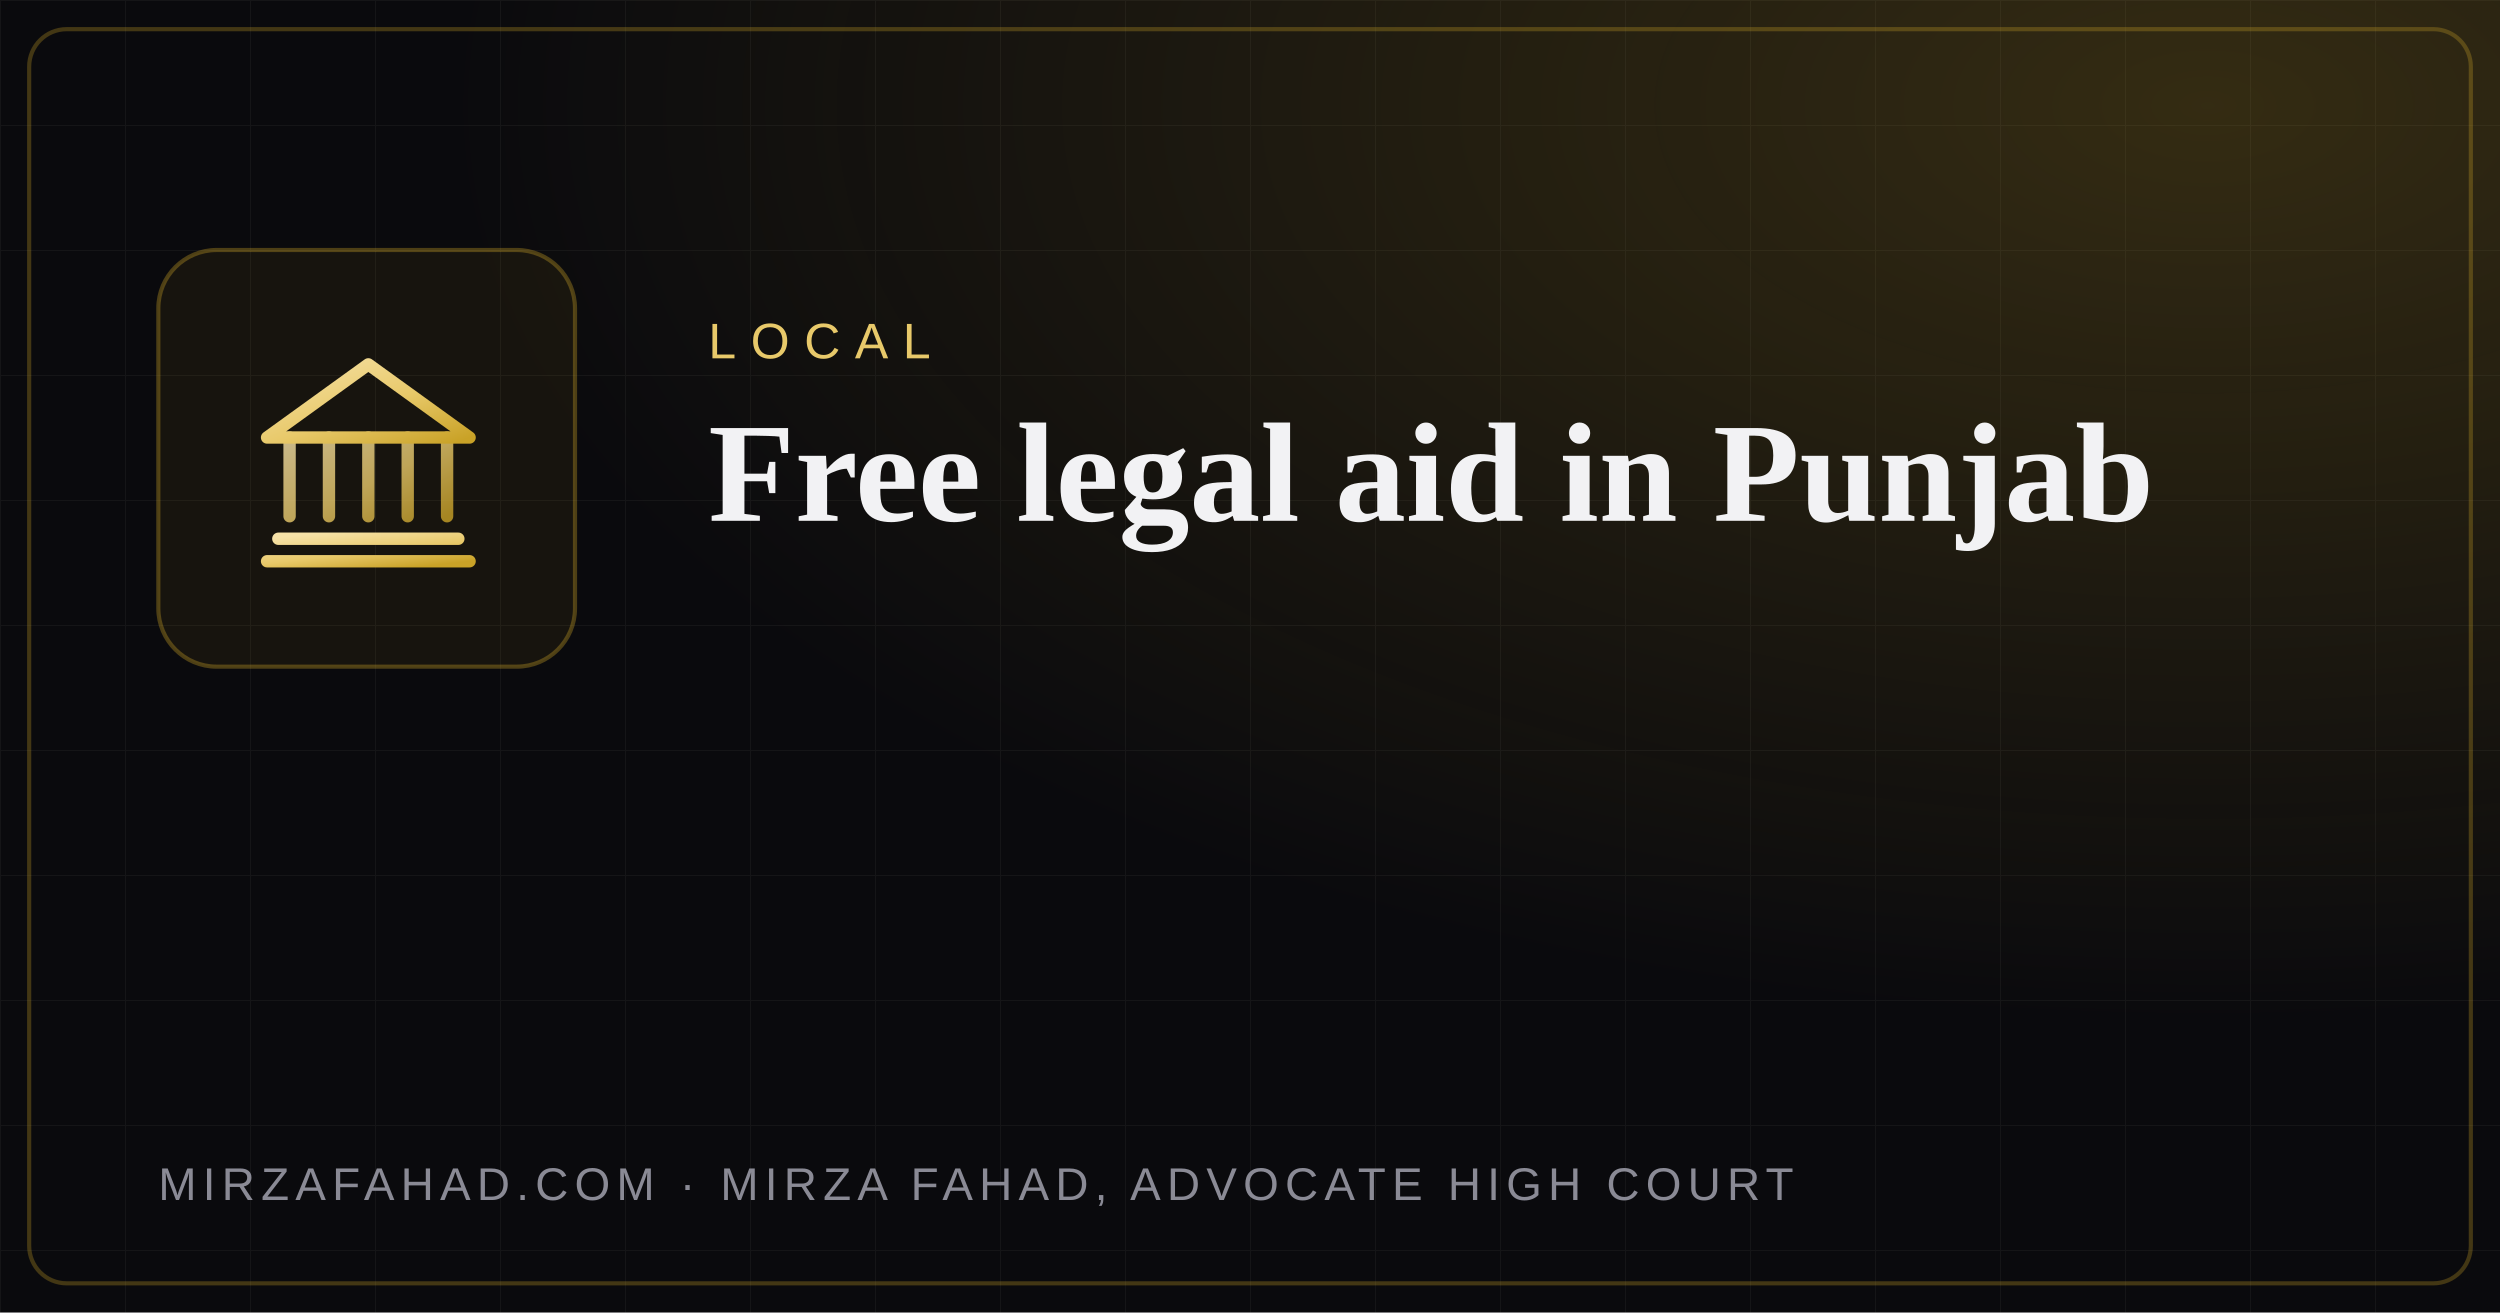
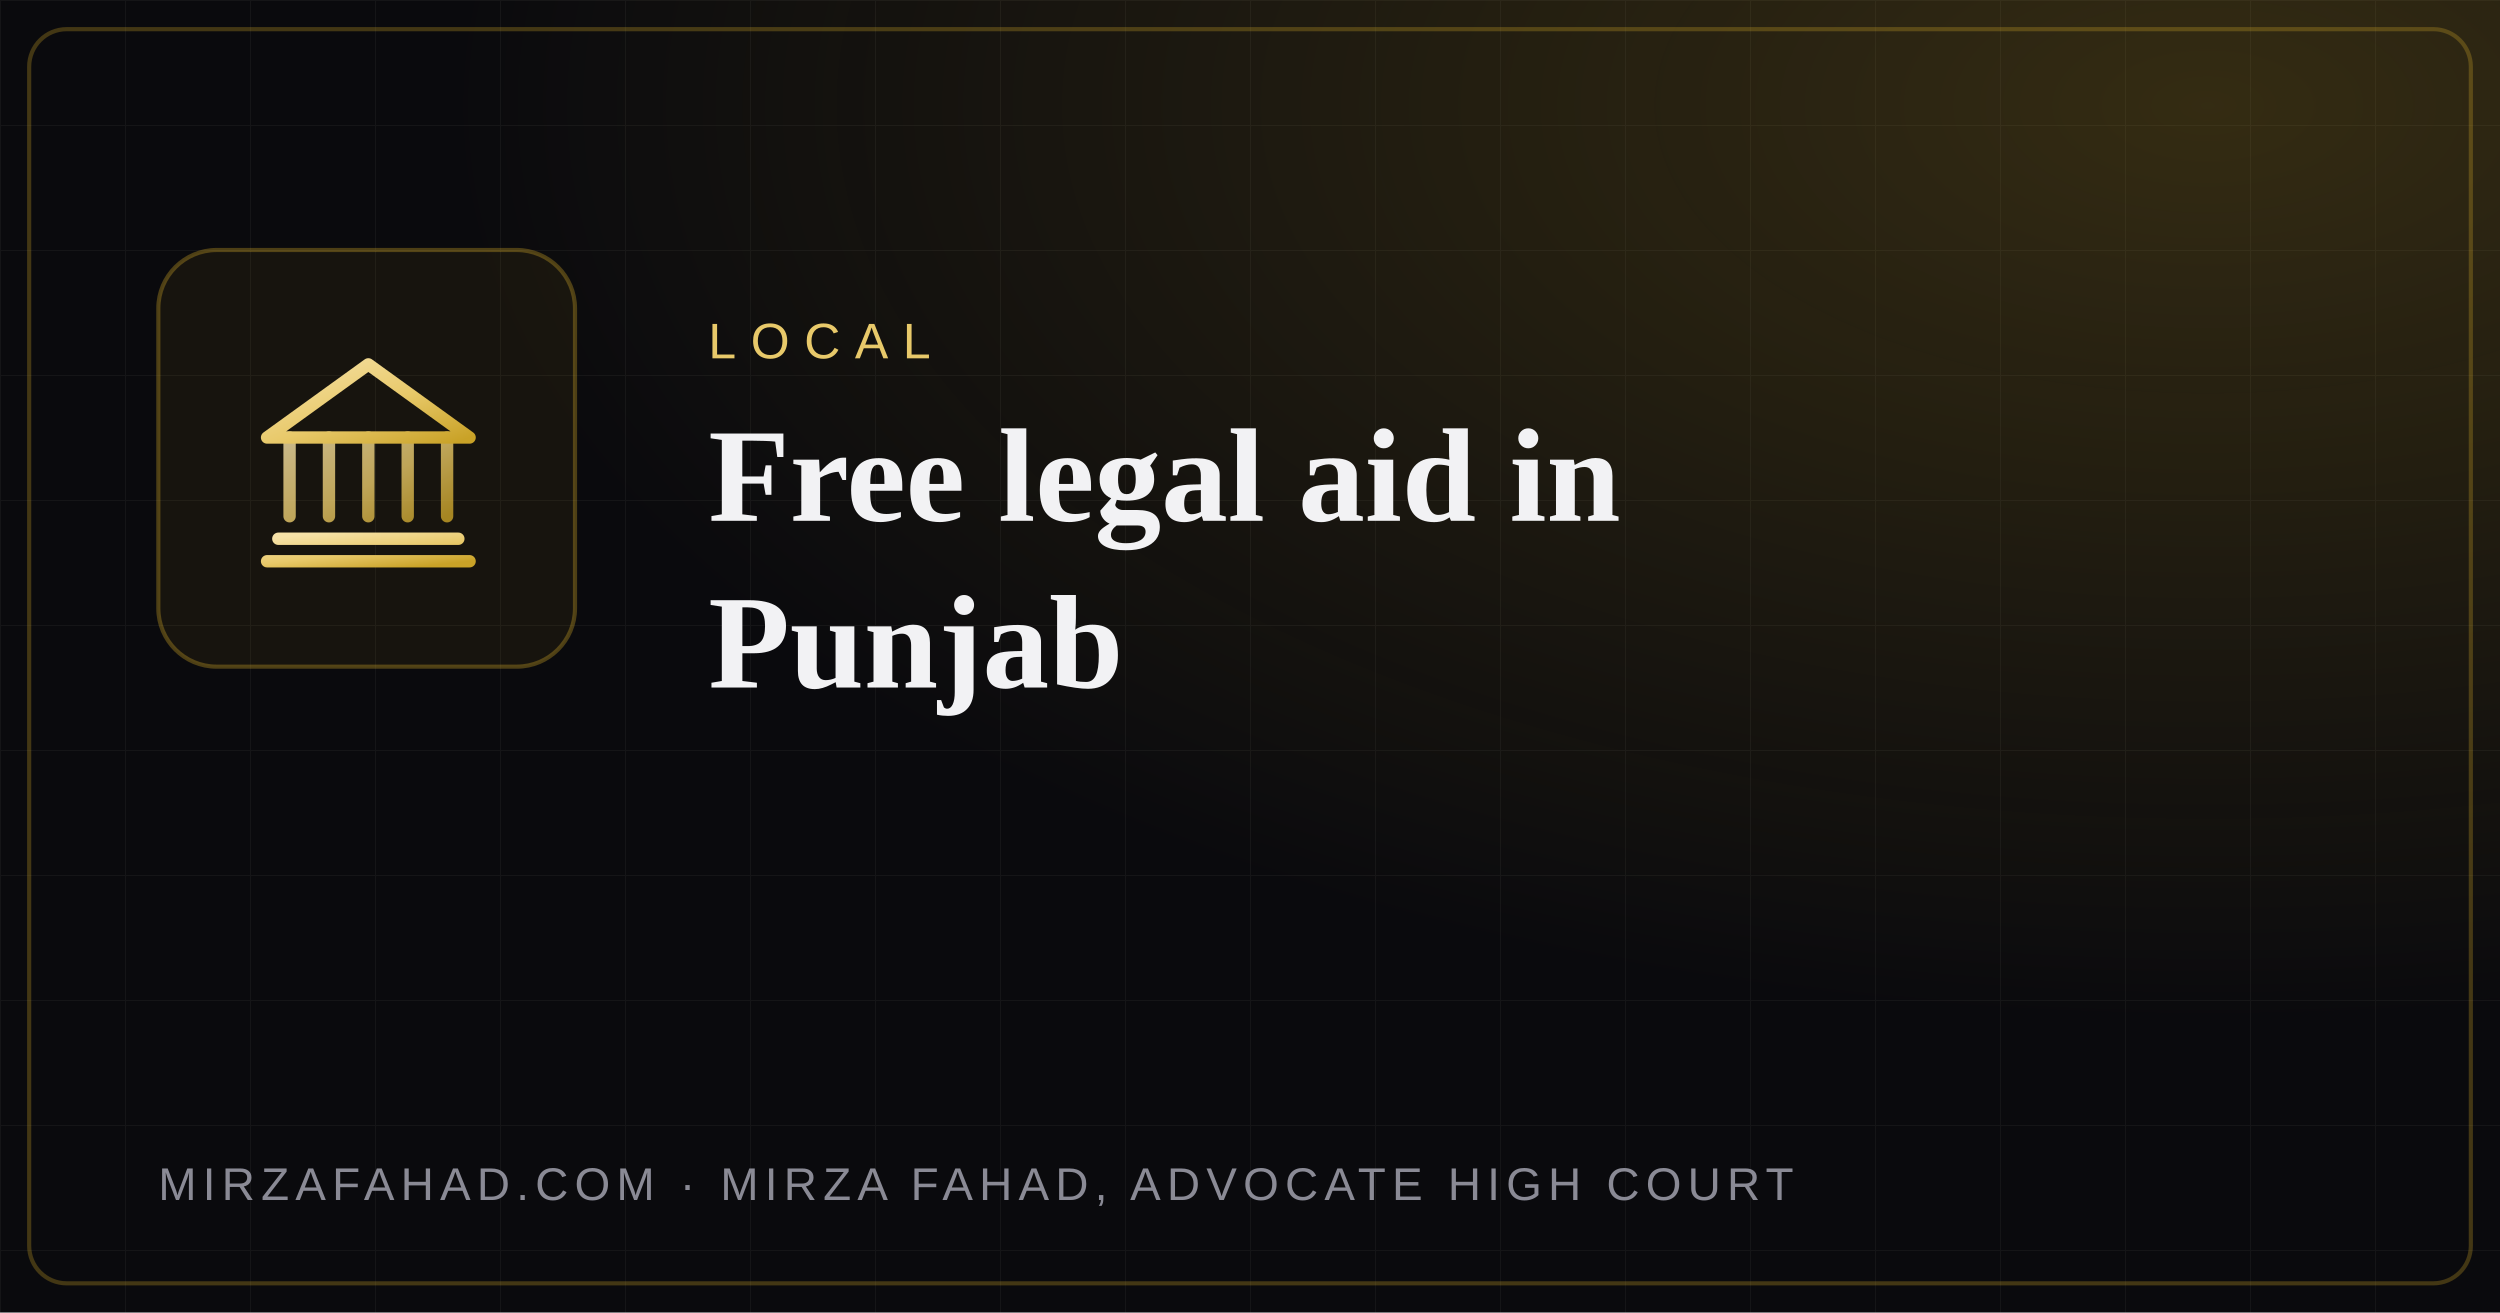
<svg xmlns="http://www.w3.org/2000/svg" viewBox="0 0 1200 630" font-family="Georgia, 'Times New Roman', serif">
  <defs>
    <linearGradient id="gold" x1="0" y1="0" x2="1" y2="1">
      <stop offset="0" stop-color="#f6e2a8" />
      <stop offset=".55" stop-color="#e8c96a" />
      <stop offset="1" stop-color="#c9a227" />
    </linearGradient>
    <radialGradient id="glow" cx="88%" cy="8%" r="70%">
      <stop offset="0" stop-color="#c9a227" stop-opacity=".22" />
      <stop offset="1" stop-color="#c9a227" stop-opacity="0" />
    </radialGradient>
    <pattern id="grid" width="60" height="60" patternUnits="userSpaceOnUse">
      <path d="M60 0H0v60" fill="none" stroke="#ffffff" stroke-opacity=".045" stroke-width="1" />
    </pattern>
  </defs>
  <rect width="1200" height="630" fill="#0a0a0d" />
  <rect width="1200" height="630" fill="url(#grid)" />
  <rect width="1200" height="630" fill="url(#glow)" />
  <rect x="14" y="14" width="1172" height="602" rx="18" fill="none" stroke="#c9a227" stroke-opacity=".3" stroke-width="2" />
  <rect x="76" y="120" width="200" height="200" rx="28" fill="#c9a227" fill-opacity=".07" stroke="#c9a227" stroke-opacity=".35" stroke-width="2" />
  <g transform="translate(112 156) scale(2.7)" fill="none" stroke="url(#gold)" stroke-width="2.2" stroke-linecap="round" stroke-linejoin="round">
    <path d="M6 42h36M8 38h32" />
    <path d="M10 20v14M17 20v14M24 20v14M31 20v14M38 20v14" opacity=".8" />
    <path d="M6 20h36L24 7z" />
  </g>
  <text x="340" y="172" font-family="Verdana, Arial, sans-serif" font-size="24" letter-spacing="7" fill="#e8c96a">LOCAL</text>
-   <text x="340" y="250" font-size="68" font-weight="600" fill="#f2f2f4">Free legal aid in Punjab</text>
+   <text x="340" y="250" font-size="64" font-weight="600" fill="#f2f2f4">Free legal aid in</text>
+   <text x="340" y="330" font-size="64" font-weight="600" fill="#f2f2f4">Punjab</text>
  <path d="M76 500h140" stroke="url(#gold)" stroke-width="3" />
  <text x="76" y="576" font-family="Verdana, Arial, sans-serif" font-size="22" letter-spacing="3" fill="#8a8a95">MIRZAFAHAD.COM · MIRZA FAHAD, ADVOCATE HIGH COURT</text>
</svg>
